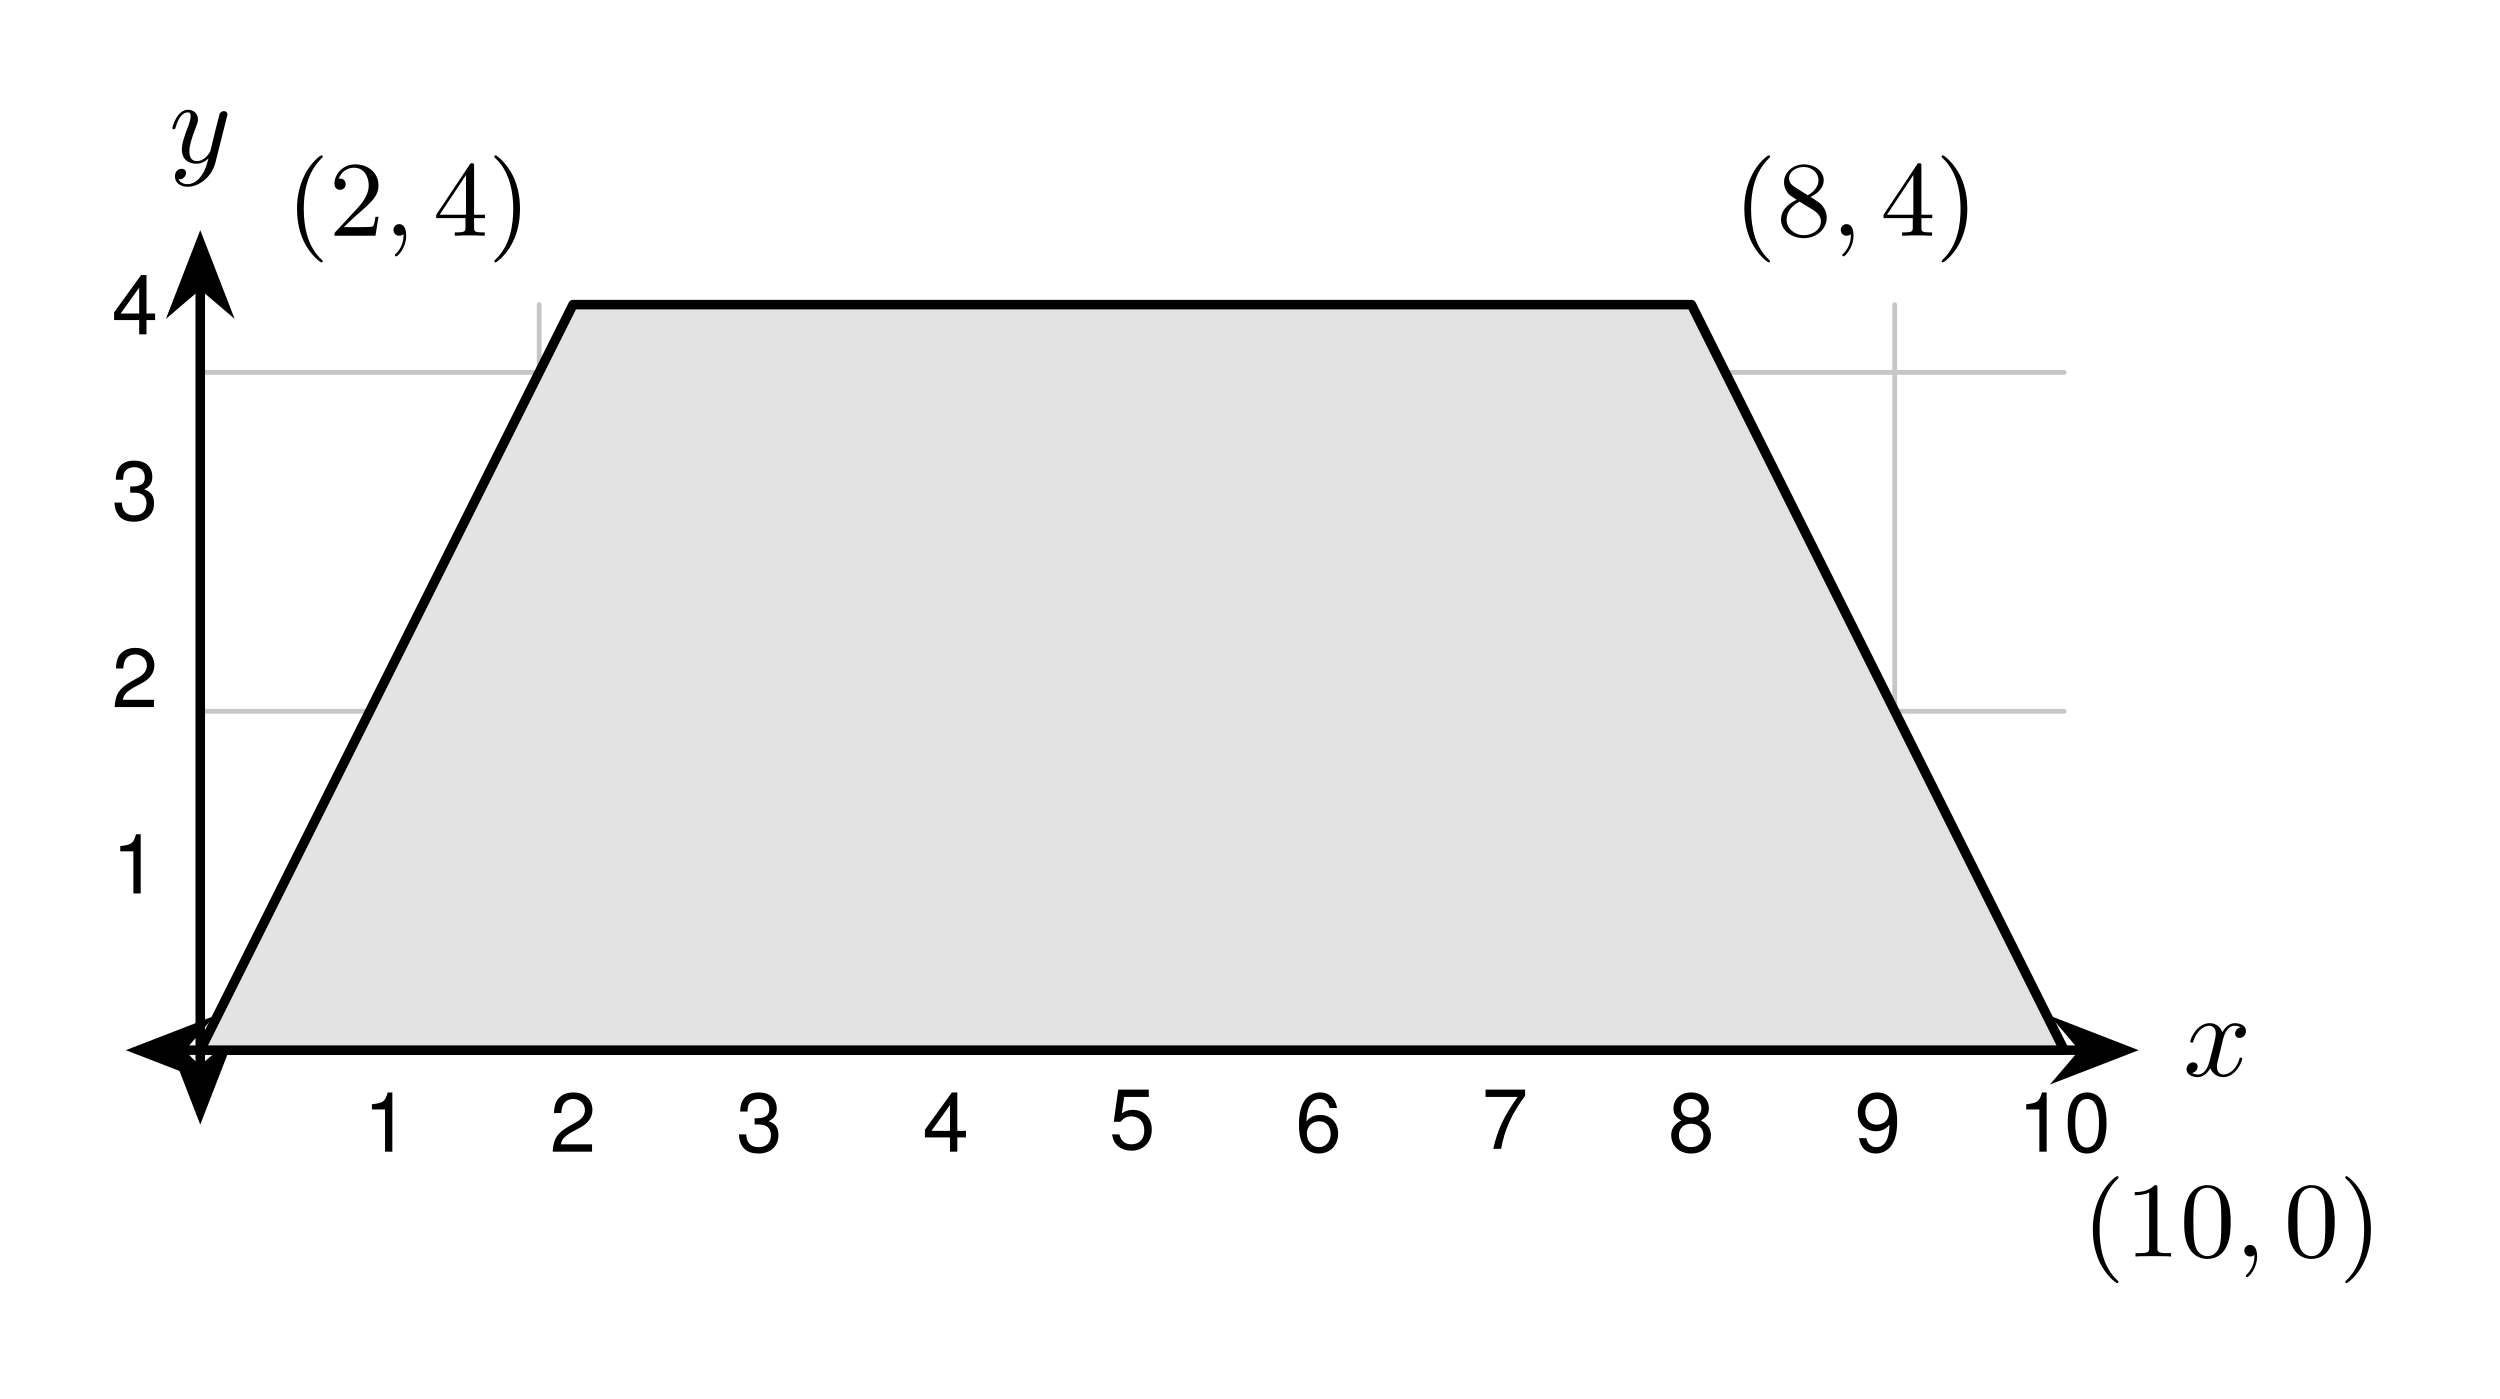
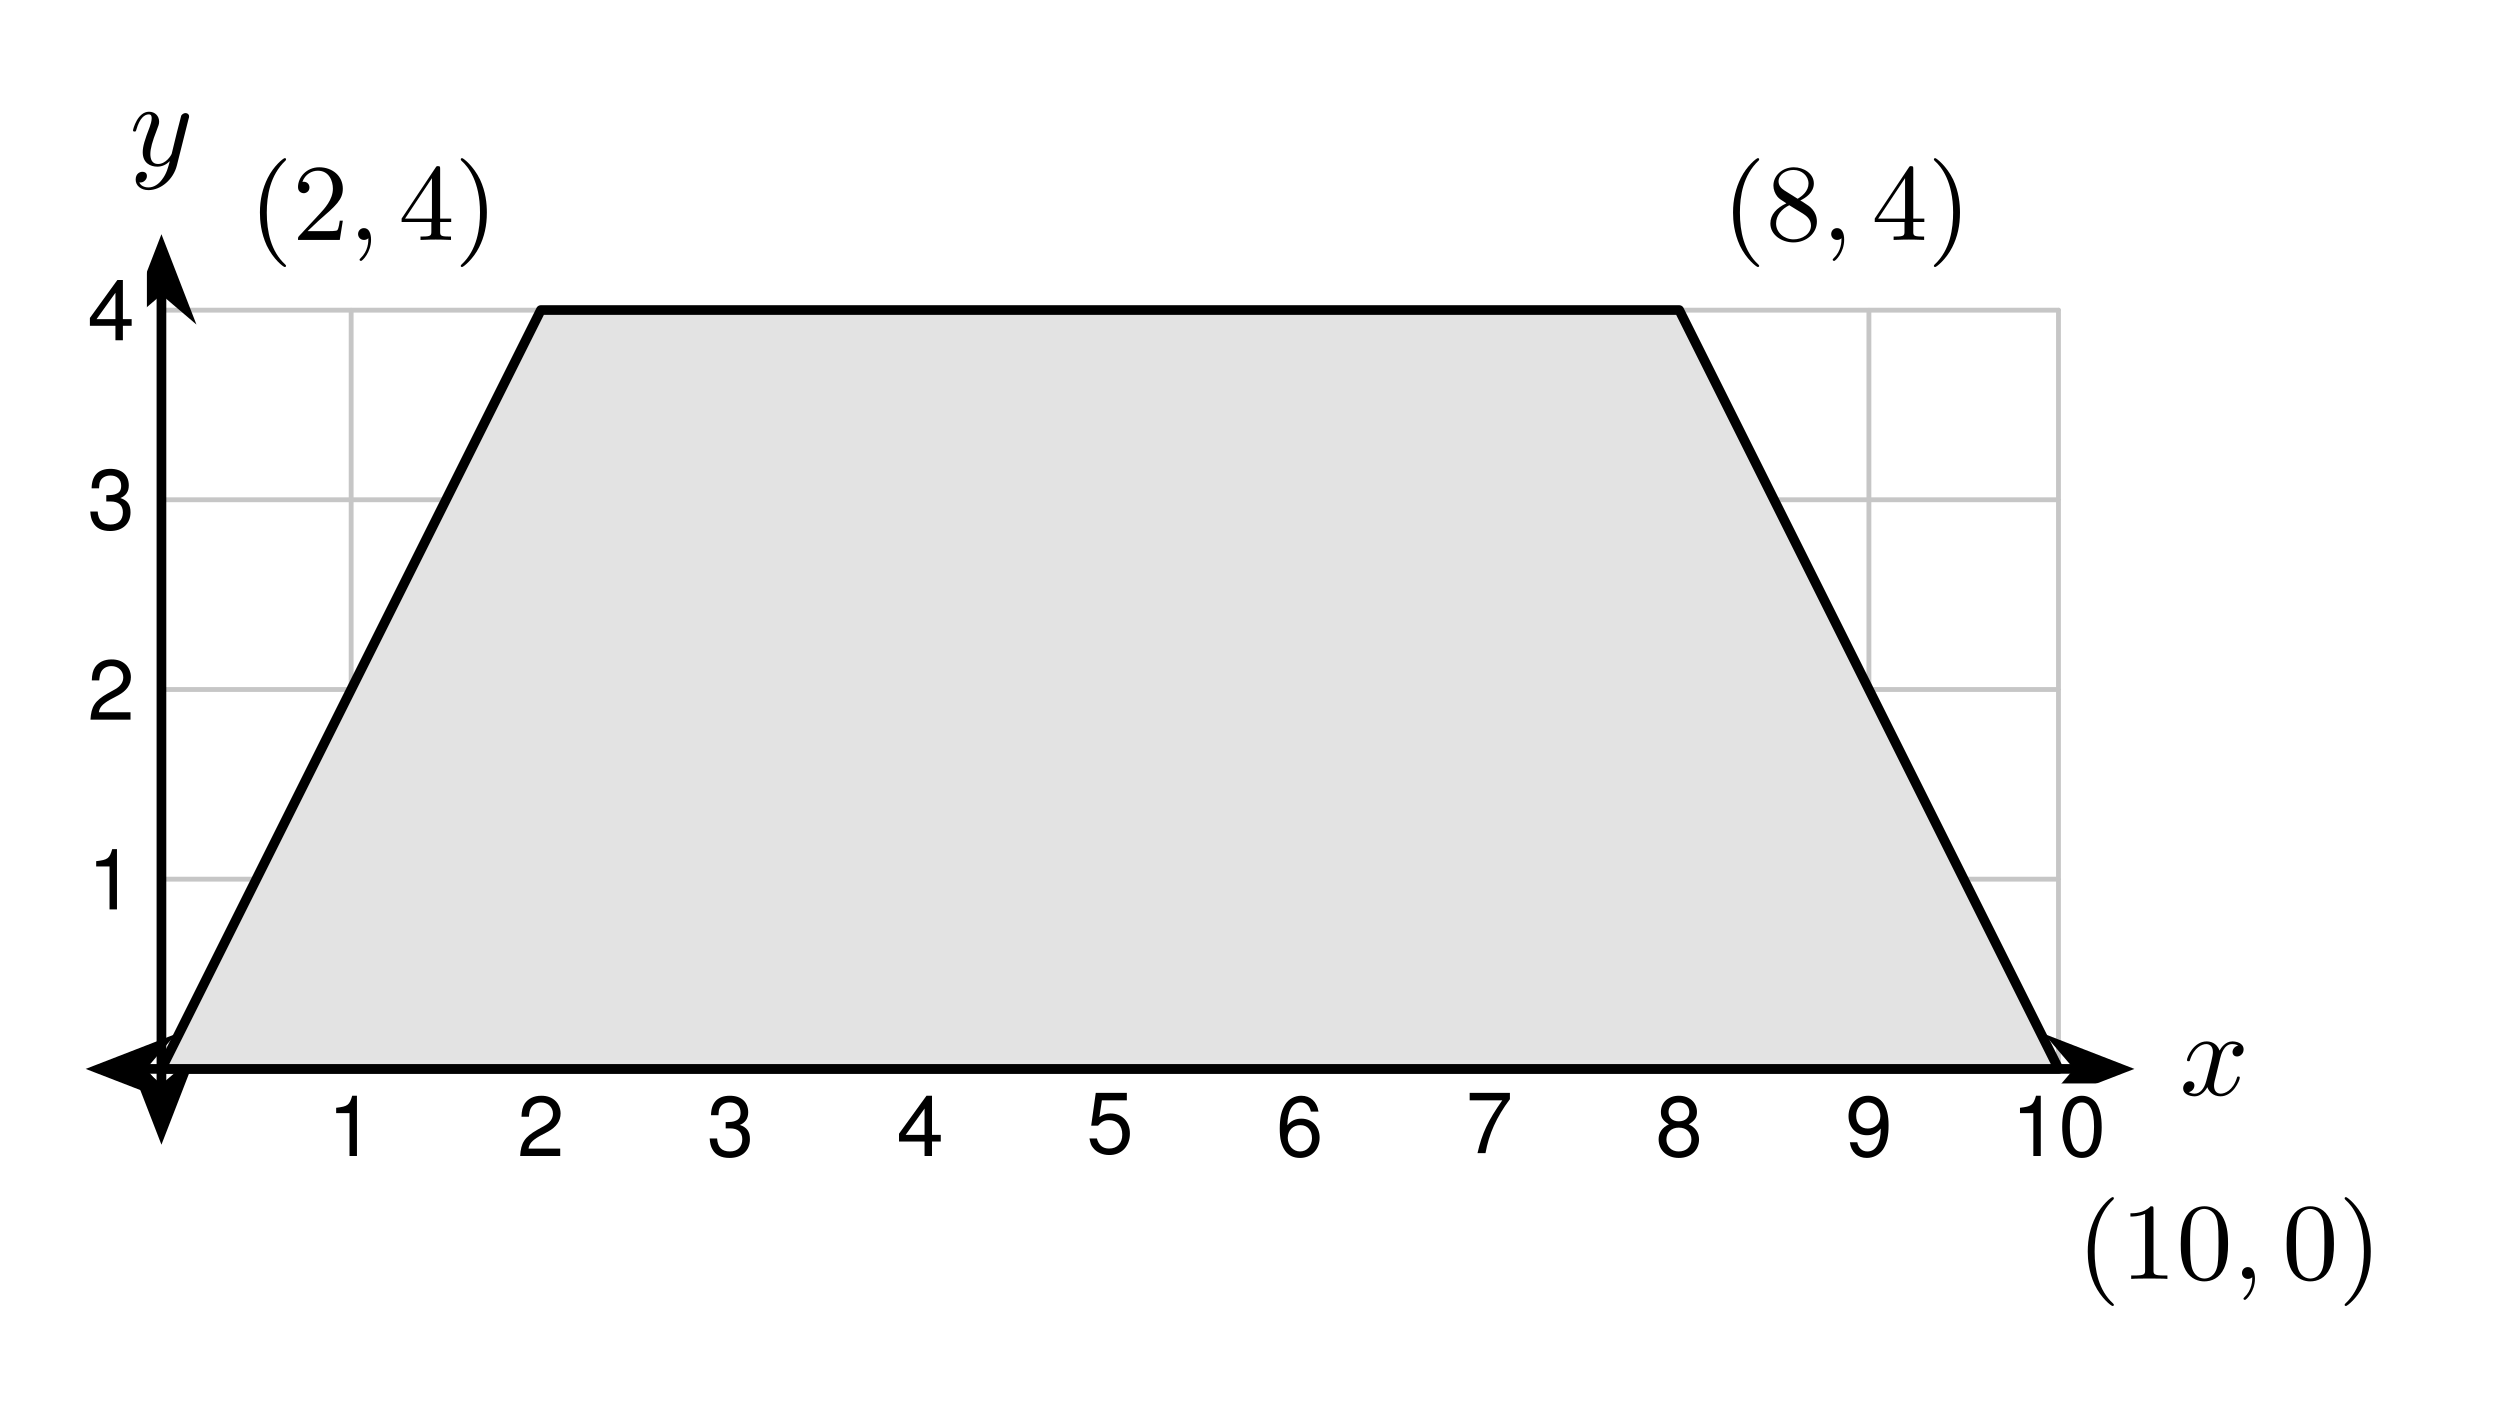
- <svg xmlns="http://www.w3.org/2000/svg" xmlns:xlink="http://www.w3.org/1999/xlink" width="208.474" height="116.642" viewBox="0 0 208.474 116.642">
+ <svg xmlns="http://www.w3.org/2000/svg" xmlns:xlink="http://www.w3.org/1999/xlink" width="204.822" height="116.642" viewBox="0 0 204.822 116.642">
  <defs>
    <g>
      <g id="glyph-0-0">
        <path d="M 3.312 -3 C 3.375 -3.266 3.609 -4.172 4.297 -4.172 C 4.359 -4.172 4.594 -4.172 4.797 -4.047 C 4.516 -4 4.328 -3.75 4.328 -3.516 C 4.328 -3.344 4.438 -3.156 4.703 -3.156 C 4.922 -3.156 5.234 -3.344 5.234 -3.734 C 5.234 -4.25 4.656 -4.391 4.312 -4.391 C 3.734 -4.391 3.391 -3.859 3.266 -3.641 C 3.016 -4.297 2.484 -4.391 2.203 -4.391 C 1.156 -4.391 0.594 -3.109 0.594 -2.859 C 0.594 -2.766 0.703 -2.766 0.719 -2.766 C 0.797 -2.766 0.828 -2.781 0.844 -2.875 C 1.188 -3.922 1.844 -4.172 2.172 -4.172 C 2.359 -4.172 2.719 -4.078 2.719 -3.516 C 2.719 -3.203 2.547 -2.531 2.172 -1.141 C 2.016 -0.531 1.672 -0.109 1.234 -0.109 C 1.172 -0.109 0.938 -0.109 0.734 -0.234 C 0.984 -0.281 1.203 -0.5 1.203 -0.781 C 1.203 -1.047 0.984 -1.125 0.828 -1.125 C 0.531 -1.125 0.281 -0.859 0.281 -0.547 C 0.281 -0.094 0.781 0.109 1.219 0.109 C 1.875 0.109 2.234 -0.594 2.266 -0.641 C 2.391 -0.281 2.75 0.109 3.344 0.109 C 4.359 0.109 4.922 -1.172 4.922 -1.422 C 4.922 -1.516 4.844 -1.516 4.812 -1.516 C 4.719 -1.516 4.703 -1.484 4.688 -1.406 C 4.359 -0.344 3.672 -0.109 3.359 -0.109 C 2.969 -0.109 2.812 -0.422 2.812 -0.766 C 2.812 -0.984 2.875 -1.203 2.984 -1.641 Z M 3.312 -3 " />
      </g>
      <g id="glyph-0-1">
        <path d="M 4.828 -3.781 C 4.875 -3.922 4.875 -3.938 4.875 -4.016 C 4.875 -4.188 4.734 -4.281 4.578 -4.281 C 4.484 -4.281 4.328 -4.219 4.234 -4.078 C 4.219 -4.031 4.141 -3.719 4.094 -3.531 C 4.031 -3.281 3.953 -3.016 3.891 -2.75 L 3.453 -0.953 C 3.406 -0.812 2.984 -0.109 2.328 -0.109 C 1.812 -0.109 1.703 -0.547 1.703 -0.922 C 1.703 -1.375 1.875 -1.984 2.219 -2.859 C 2.375 -3.266 2.422 -3.375 2.422 -3.578 C 2.422 -4.031 2.094 -4.391 1.594 -4.391 C 0.656 -4.391 0.281 -2.953 0.281 -2.859 C 0.281 -2.766 0.391 -2.766 0.406 -2.766 C 0.5 -2.766 0.516 -2.781 0.562 -2.938 C 0.828 -3.875 1.234 -4.172 1.562 -4.172 C 1.656 -4.172 1.812 -4.172 1.812 -3.859 C 1.812 -3.609 1.719 -3.344 1.656 -3.156 C 1.25 -2.109 1.078 -1.547 1.078 -1.078 C 1.078 -0.188 1.703 0.109 2.281 0.109 C 2.672 0.109 3.016 -0.062 3.297 -0.344 C 3.156 0.172 3.047 0.672 2.641 1.188 C 2.391 1.531 2 1.812 1.547 1.812 C 1.406 1.812 0.969 1.781 0.797 1.406 C 0.953 1.406 1.078 1.406 1.219 1.281 C 1.328 1.188 1.422 1.062 1.422 0.875 C 1.422 0.562 1.156 0.531 1.047 0.531 C 0.828 0.531 0.5 0.688 0.5 1.172 C 0.5 1.672 0.938 2.031 1.547 2.031 C 2.578 2.031 3.594 1.141 3.875 0.016 Z M 4.828 -3.781 " />
      </g>
      <g id="glyph-1-0">
        <path d="M 1.797 -3.516 L 1.797 0 L 2.406 0 L 2.406 -4.938 L 2.016 -4.938 C 1.797 -4.172 1.656 -4.062 0.703 -3.953 L 0.703 -3.516 Z M 1.797 -3.516 " />
      </g>
      <g id="glyph-1-1">
        <path d="M 3.516 -0.609 L 0.922 -0.609 C 0.984 -1.016 1.203 -1.266 1.812 -1.625 L 2.516 -2 C 3.203 -2.375 3.547 -2.875 3.547 -3.484 C 3.547 -3.891 3.391 -4.281 3.094 -4.547 C 2.797 -4.812 2.438 -4.938 1.969 -4.938 C 1.344 -4.938 0.891 -4.703 0.609 -4.297 C 0.438 -4.031 0.359 -3.719 0.344 -3.219 L 0.953 -3.219 C 0.984 -3.547 1.016 -3.75 1.109 -3.922 C 1.266 -4.219 1.578 -4.391 1.953 -4.391 C 2.516 -4.391 2.922 -4 2.922 -3.469 C 2.922 -3.078 2.703 -2.75 2.266 -2.5 L 1.625 -2.141 C 0.594 -1.547 0.297 -1.078 0.234 0 L 3.516 0 Z M 3.516 -0.609 " />
      </g>
      <g id="glyph-1-2">
        <path d="M 1.531 -2.266 L 1.875 -2.266 C 2.547 -2.266 2.891 -1.953 2.891 -1.375 C 2.891 -0.75 2.516 -0.375 1.875 -0.375 C 1.203 -0.375 0.875 -0.719 0.828 -1.438 L 0.219 -1.438 C 0.25 -1.031 0.312 -0.781 0.438 -0.562 C 0.688 -0.078 1.172 0.156 1.844 0.156 C 2.859 0.156 3.516 -0.438 3.516 -1.375 C 3.516 -2 3.281 -2.344 2.688 -2.547 C 3.141 -2.734 3.375 -3.078 3.375 -3.578 C 3.375 -4.422 2.812 -4.938 1.875 -4.938 C 0.875 -4.938 0.344 -4.391 0.328 -3.344 L 0.938 -3.344 C 0.953 -3.641 0.969 -3.797 1.047 -3.953 C 1.188 -4.234 1.5 -4.391 1.875 -4.391 C 2.422 -4.391 2.75 -4.078 2.75 -3.547 C 2.75 -3.203 2.625 -3 2.344 -2.891 C 2.188 -2.812 1.969 -2.781 1.531 -2.781 Z M 1.531 -2.266 " />
      </g>
      <g id="glyph-1-3">
        <path d="M 2.281 -1.188 L 2.281 0 L 2.891 0 L 2.891 -1.188 L 3.609 -1.188 L 3.609 -1.734 L 2.891 -1.734 L 2.891 -4.938 L 2.438 -4.938 L 0.188 -1.828 L 0.188 -1.188 Z M 2.281 -1.734 L 0.734 -1.734 L 2.281 -3.891 Z M 2.281 -1.734 " />
      </g>
      <g id="glyph-1-4">
        <path d="M 3.312 -4.938 L 0.766 -4.938 L 0.391 -2.25 L 0.953 -2.25 C 1.25 -2.594 1.484 -2.703 1.859 -2.703 C 2.531 -2.703 2.938 -2.25 2.938 -1.516 C 2.938 -0.812 2.531 -0.375 1.859 -0.375 C 1.328 -0.375 1 -0.656 0.859 -1.203 L 0.25 -1.203 C 0.328 -0.812 0.391 -0.609 0.547 -0.438 C 0.828 -0.062 1.328 0.156 1.875 0.156 C 2.875 0.156 3.562 -0.562 3.562 -1.609 C 3.562 -2.578 2.922 -3.25 1.969 -3.25 C 1.625 -3.25 1.344 -3.156 1.062 -2.953 L 1.266 -4.328 L 3.312 -4.328 Z M 3.312 -4.938 " />
      </g>
      <g id="glyph-1-5">
        <path d="M 3.469 -3.641 C 3.344 -4.453 2.812 -4.938 2.062 -4.938 C 1.516 -4.938 1.031 -4.672 0.75 -4.234 C 0.438 -3.75 0.297 -3.141 0.297 -2.25 C 0.297 -1.422 0.422 -0.891 0.719 -0.453 C 0.984 -0.062 1.406 0.156 1.953 0.156 C 2.891 0.156 3.562 -0.531 3.562 -1.5 C 3.562 -2.422 2.938 -3.062 2.062 -3.062 C 1.578 -3.062 1.188 -2.875 0.922 -2.516 C 0.938 -3.719 1.328 -4.391 2.016 -4.391 C 2.453 -4.391 2.75 -4.109 2.844 -3.641 Z M 1.984 -2.531 C 2.578 -2.531 2.938 -2.109 2.938 -1.453 C 2.938 -0.828 2.531 -0.375 1.953 -0.375 C 1.391 -0.375 0.953 -0.859 0.953 -1.484 C 0.953 -2.094 1.375 -2.531 1.984 -2.531 Z M 1.984 -2.531 " />
      </g>
      <g id="glyph-1-6">
        <path d="M 3.609 -4.938 L 0.312 -4.938 L 0.312 -4.328 L 2.984 -4.328 C 1.812 -2.656 1.328 -1.625 0.953 0 L 1.609 0 C 1.891 -1.578 2.5 -2.938 3.609 -4.422 Z M 3.609 -4.938 " />
      </g>
      <g id="glyph-1-7">
        <path d="M 2.719 -2.594 C 3.219 -2.906 3.391 -3.156 3.391 -3.609 C 3.391 -4.391 2.781 -4.938 1.906 -4.938 C 1.047 -4.938 0.438 -4.391 0.438 -3.609 C 0.438 -3.156 0.594 -2.906 1.094 -2.594 C 0.531 -2.328 0.25 -1.906 0.25 -1.375 C 0.25 -0.469 0.938 0.156 1.906 0.156 C 2.891 0.156 3.562 -0.469 3.562 -1.359 C 3.562 -1.906 3.281 -2.328 2.719 -2.594 Z M 1.906 -4.391 C 2.438 -4.391 2.766 -4.078 2.766 -3.609 C 2.766 -3.141 2.422 -2.844 1.906 -2.844 C 1.391 -2.844 1.062 -3.141 1.062 -3.609 C 1.062 -4.078 1.391 -4.391 1.906 -4.391 Z M 1.906 -2.328 C 2.531 -2.328 2.938 -1.938 2.938 -1.359 C 2.938 -0.766 2.531 -0.375 1.891 -0.375 C 1.297 -0.375 0.891 -0.781 0.891 -1.359 C 0.891 -1.938 1.297 -2.328 1.906 -2.328 Z M 1.906 -2.328 " />
      </g>
      <g id="glyph-1-8">
        <path d="M 0.375 -1.125 C 0.484 -0.312 1.016 0.156 1.766 0.156 C 2.312 0.156 2.797 -0.109 3.094 -0.547 C 3.406 -1.016 3.547 -1.625 3.547 -2.531 C 3.547 -3.344 3.406 -3.875 3.125 -4.312 C 2.844 -4.719 2.422 -4.938 1.875 -4.938 C 0.938 -4.938 0.266 -4.234 0.266 -3.266 C 0.266 -2.344 0.891 -1.703 1.781 -1.703 C 2.25 -1.703 2.594 -1.875 2.906 -2.25 C 2.906 -1.047 2.516 -0.375 1.812 -0.375 C 1.375 -0.375 1.078 -0.656 0.984 -1.125 Z M 1.875 -4.391 C 2.438 -4.391 2.875 -3.922 2.875 -3.281 C 2.875 -2.672 2.453 -2.25 1.844 -2.25 C 1.266 -2.25 0.891 -2.656 0.891 -3.312 C 0.891 -3.938 1.312 -4.391 1.875 -4.391 Z M 1.875 -4.391 " />
      </g>
      <g id="glyph-1-9">
        <path d="M 1.906 -4.938 C 1.453 -4.938 1.031 -4.734 0.781 -4.391 C 0.453 -3.953 0.297 -3.297 0.297 -2.391 C 0.297 -0.719 0.859 0.156 1.906 0.156 C 2.953 0.156 3.531 -0.719 3.531 -2.344 C 3.531 -3.297 3.375 -3.938 3.047 -4.391 C 2.781 -4.734 2.375 -4.938 1.906 -4.938 Z M 1.906 -4.391 C 2.578 -4.391 2.906 -3.719 2.906 -2.406 C 2.906 -1 2.578 -0.344 1.891 -0.344 C 1.25 -0.344 0.922 -1.031 0.922 -2.375 C 0.922 -3.734 1.25 -4.391 1.906 -4.391 Z M 1.906 -4.391 " />
      </g>
      <g id="glyph-2-0">
        <path d="M 3.047 2.125 C 3.047 2.078 3.016 2.062 2.969 2 C 1.812 0.938 1.469 -0.672 1.469 -2.234 C 1.469 -3.625 1.734 -5.297 3 -6.5 C 3.031 -6.531 3.047 -6.562 3.047 -6.609 C 3.047 -6.672 3 -6.703 2.938 -6.703 C 2.828 -6.703 2.031 -6.062 1.547 -5.078 C 1.125 -4.234 0.906 -3.312 0.906 -2.25 C 0.906 -1.594 0.984 -0.578 1.469 0.469 C 2 1.578 2.828 2.219 2.938 2.219 C 3 2.219 3.047 2.188 3.047 2.125 Z M 3.047 2.125 " />
      </g>
      <g id="glyph-2-1">
        <path d="M 4.125 -1.578 L 3.875 -1.578 C 3.859 -1.469 3.797 -0.938 3.672 -0.797 C 3.625 -0.719 3 -0.719 2.828 -0.719 L 1.234 -0.719 L 2.125 -1.562 C 3.578 -2.828 4.125 -3.297 4.125 -4.203 C 4.125 -5.234 3.281 -5.953 2.188 -5.953 C 1.156 -5.953 0.453 -5.141 0.453 -4.328 C 0.453 -3.875 0.844 -3.828 0.922 -3.828 C 1.125 -3.828 1.391 -3.984 1.391 -4.297 C 1.391 -4.562 1.203 -4.766 0.922 -4.766 C 0.875 -4.766 0.844 -4.766 0.812 -4.75 C 1.031 -5.391 1.594 -5.672 2.078 -5.672 C 3 -5.672 3.312 -4.828 3.312 -4.203 C 3.312 -3.297 2.625 -2.562 2.188 -2.094 L 0.547 -0.328 C 0.453 -0.219 0.453 -0.203 0.453 0 L 3.875 0 Z M 4.125 -1.578 " />
      </g>
      <g id="glyph-2-2">
        <path d="M 0.266 -1.75 L 0.266 -1.469 L 2.703 -1.469 L 2.703 -0.703 C 2.703 -0.375 2.672 -0.281 2 -0.281 L 1.812 -0.281 L 1.812 0 C 2.375 -0.031 3 -0.031 3.062 -0.031 C 3.094 -0.031 3.75 -0.031 4.312 0 L 4.312 -0.281 L 4.109 -0.281 C 3.438 -0.281 3.422 -0.375 3.422 -0.703 L 3.422 -1.469 L 4.328 -1.469 L 4.328 -1.75 L 3.422 -1.75 L 3.422 -5.812 C 3.422 -5.984 3.422 -6.047 3.25 -6.047 C 3.141 -6.047 3.125 -6.047 3.047 -5.922 Z M 0.547 -1.75 L 2.75 -5.062 L 2.75 -1.75 Z M 0.547 -1.75 " />
      </g>
      <g id="glyph-2-3">
        <path d="M 2.656 -2.25 C 2.656 -2.969 2.562 -3.953 2.094 -4.953 C 1.562 -6.047 0.734 -6.703 0.625 -6.703 C 0.531 -6.703 0.516 -6.625 0.516 -6.609 C 0.516 -6.562 0.531 -6.531 0.594 -6.469 C 1.125 -6 2.094 -4.797 2.094 -2.25 C 2.094 -0.969 1.875 0.812 0.578 2.016 C 0.547 2.047 0.516 2.078 0.516 2.125 C 0.516 2.156 0.531 2.219 0.625 2.219 C 0.734 2.219 1.531 1.578 2.016 0.609 C 2.453 -0.25 2.656 -1.172 2.656 -2.25 Z M 2.656 -2.25 " />
      </g>
      <g id="glyph-2-4">
        <path d="M 1.531 -4.062 C 1.266 -4.234 1.062 -4.469 1.062 -4.797 C 1.062 -5.375 1.688 -5.734 2.281 -5.734 C 2.969 -5.734 3.516 -5.25 3.516 -4.625 C 3.516 -4 2.984 -3.578 2.625 -3.375 Z M 2.844 -3.234 C 3.297 -3.453 3.953 -3.891 3.953 -4.625 C 3.953 -5.453 3.109 -5.953 2.312 -5.953 C 1.375 -5.953 0.641 -5.281 0.641 -4.453 C 0.641 -4.125 0.766 -3.797 0.969 -3.547 C 1.125 -3.375 1.188 -3.328 1.703 -3 C 0.906 -2.625 0.391 -2.078 0.391 -1.344 C 0.391 -0.406 1.328 0.203 2.281 0.203 C 3.328 0.203 4.203 -0.531 4.203 -1.5 C 4.203 -2.375 3.547 -2.797 3.312 -2.938 C 3.219 -3.016 2.953 -3.172 2.844 -3.234 Z M 1.938 -2.844 L 3.062 -2.156 C 3.266 -2.016 3.719 -1.734 3.719 -1.188 C 3.719 -0.484 3 -0.047 2.297 -0.047 C 1.516 -0.047 0.859 -0.609 0.859 -1.344 C 0.859 -2 1.312 -2.531 1.938 -2.844 Z M 1.938 -2.844 " />
      </g>
      <g id="glyph-2-5">
        <path d="M 2.719 -5.719 C 2.719 -5.938 2.703 -5.953 2.484 -5.953 C 1.938 -5.375 1.109 -5.375 0.828 -5.375 L 0.828 -5.109 C 1 -5.109 1.547 -5.109 2.031 -5.328 L 2.031 -0.719 C 2.031 -0.391 2 -0.281 1.172 -0.281 L 0.891 -0.281 L 0.891 0 C 1.203 -0.031 2 -0.031 2.375 -0.031 C 2.734 -0.031 3.547 -0.031 3.859 0 L 3.859 -0.281 L 3.578 -0.281 C 2.75 -0.281 2.719 -0.391 2.719 -0.719 Z M 2.719 -5.719 " />
      </g>
      <g id="glyph-2-6">
        <path d="M 4.234 -2.859 C 4.234 -3.453 4.203 -4.234 3.891 -4.891 C 3.5 -5.734 2.812 -5.953 2.297 -5.953 C 1.766 -5.953 1.078 -5.734 0.688 -4.875 C 0.406 -4.266 0.359 -3.547 0.359 -2.859 C 0.359 -2.281 0.375 -1.406 0.766 -0.703 C 1.188 0.047 1.875 0.203 2.281 0.203 C 2.875 0.203 3.531 -0.047 3.906 -0.875 C 4.172 -1.469 4.234 -2.141 4.234 -2.859 Z M 2.297 -0.031 C 2.031 -0.031 1.391 -0.156 1.219 -1.156 C 1.125 -1.688 1.125 -2.453 1.125 -2.969 C 1.125 -3.578 1.125 -4.281 1.234 -4.766 C 1.406 -5.562 1.984 -5.734 2.281 -5.734 C 2.625 -5.734 3.188 -5.547 3.359 -4.719 C 3.453 -4.234 3.453 -3.531 3.453 -2.969 C 3.453 -2.406 3.453 -1.656 3.375 -1.141 C 3.188 -0.109 2.516 -0.031 2.297 -0.031 Z M 2.297 -0.031 " />
      </g>
      <g id="glyph-3-0">
        <path d="M 1.625 -0.141 C 1.625 0.156 1.625 0.891 0.969 1.516 C 0.906 1.578 0.906 1.578 0.906 1.625 C 0.906 1.688 0.969 1.719 1.031 1.719 C 1.125 1.719 1.844 1.031 1.844 -0.016 C 1.844 -0.578 1.656 -0.969 1.266 -0.969 C 0.969 -0.969 0.781 -0.734 0.781 -0.484 C 0.781 -0.234 0.969 0 1.266 0 C 1.406 0 1.531 -0.047 1.625 -0.141 Z M 1.625 -0.141 " />
      </g>
    </g>
    <clipPath id="clip-0">
-       <path clip-rule="nonzero" d="M 0.059 74 L 28 74 L 28 101 L 0.059 101 Z M 0.059 74 " />
+       <path clip-rule="nonzero" d="M 0.227 74 L 25 74 L 25 101 L 0.227 101 Z M 0.227 74 " />
+     </clipPath>
+     <clipPath id="clip-1">
+       <path clip-rule="nonzero" d="M 0.227 76 L 27 76 L 27 104 L 0.227 104 Z M 0.227 76 " />
+     </clipPath>
+     <clipPath id="clip-2">
+       <path clip-rule="nonzero" d="M 0.227 9 L 27 9 L 27 37 L 0.227 37 Z M 0.227 9 " />
    </clipPath>
  </defs>
-   <path fill="none" stroke-width="0.399" stroke-linecap="round" stroke-linejoin="round" stroke="rgb(77.499%, 77.499%, 77.499%)" stroke-opacity="1" stroke-miterlimit="10" d="M -0.001 -0.001 L 155.909 -0.001 M -0.001 28.347 L 155.909 28.347 M -0.001 56.692 L 155.909 56.692 M -0.001 -0.001 L -0.001 62.362 M 28.347 -0.001 L 28.347 62.362 M 56.695 -0.001 L 56.695 62.362 M 85.04 -0.001 L 85.04 62.362 M 113.388 -0.001 L 113.388 62.362 M 141.733 -0.001 L 141.733 62.362 " transform="matrix(0.99694, 0, 0, -0.99694, 16.70067, 87.57322)" />
-   <path fill="none" stroke-width="0.797" stroke-linecap="round" stroke-linejoin="round" stroke="rgb(0%, 0%, 0%)" stroke-opacity="1" stroke-miterlimit="10" d="M -1.584 -0.001 L 157.492 -0.001 " transform="matrix(0.99694, 0, 0, -0.99694, 16.70067, 87.57322)" />
-   <path fill-rule="nonzero" fill="rgb(0%, 0%, 0%)" fill-opacity="1" d="M 11.59 87.574 L 16.57 89.5 L 14.922 87.574 L 16.57 85.645 Z M 11.59 87.574 " />
+   <path fill="none" stroke-width="0.399" stroke-linecap="round" stroke-linejoin="round" stroke="rgb(77.499%, 77.499%, 77.499%)" stroke-opacity="1" stroke-miterlimit="10" d="M -0.001 -0.001 L 155.909 -0.001 M -0.001 15.59 L 155.909 15.59 M -0.001 31.18 L 155.909 31.18 M -0.001 46.771 L 155.909 46.771 M -0.001 62.354 L 155.909 62.354 M -0.001 -0.001 L -0.001 62.362 M 15.59 -0.001 L 15.59 62.362 M 31.18 -0.001 L 31.18 62.362 M 46.771 -0.001 L 46.771 62.362 M 62.362 -0.001 L 62.362 62.362 M 77.952 -0.001 L 77.952 62.362 M 93.547 -0.001 L 93.547 62.362 M 109.137 -0.001 L 109.137 62.362 M 124.728 -0.001 L 124.728 62.362 M 140.319 -0.001 L 140.319 62.362 M 155.898 -0.001 L 155.898 62.362 " transform="matrix(0.99694, 0, 0, -0.99694, 13.22772, 87.57322)" />
+   <path fill="none" stroke-width="0.797" stroke-linecap="round" stroke-linejoin="round" stroke="rgb(0%, 0%, 0%)" stroke-opacity="1" stroke-miterlimit="10" d="M -1.584 -0.001 L 157.492 -0.001 " transform="matrix(0.99694, 0, 0, -0.99694, 13.22772, 87.57322)" />
+   <path fill-rule="nonzero" fill="rgb(0%, 0%, 0%)" fill-opacity="1" d="M 8.117 87.574 L 13.094 89.5 L 11.449 87.574 L 13.094 85.645 Z M 8.117 87.574 " />
  <g clip-path="url(#clip-0)">
-     <path fill="none" stroke-width="0.797" stroke-linecap="round" stroke-linejoin="miter" stroke="rgb(0%, 0%, 0%)" stroke-opacity="1" stroke-miterlimit="10" d="M 6.26 0.001 L 1.265 1.933 L 2.918 0.001 L 1.265 -1.935 Z M 6.26 0.001 " transform="matrix(-0.99694, 0, 0, 0.99694, 17.83114, 87.57322)" />
+     <path fill="none" stroke-width="0.797" stroke-linecap="round" stroke-linejoin="miter" stroke="rgb(0%, 0%, 0%)" stroke-opacity="1" stroke-miterlimit="10" d="M 6.26 0.001 L 1.268 1.933 L 2.918 0.001 L 1.268 -1.935 Z M 6.26 0.001 " transform="matrix(-0.99694, 0, 0, 0.99694, 14.35819, 87.57322)" />
  </g>
-   <path fill-rule="nonzero" fill="rgb(0%, 0%, 0%)" fill-opacity="1" stroke-width="0.797" stroke-linecap="round" stroke-linejoin="miter" stroke="rgb(0%, 0%, 0%)" stroke-opacity="1" stroke-miterlimit="10" d="M 6.26 -0.001 L 1.268 1.935 L 2.918 -0.001 L 1.268 -1.933 Z M 6.26 -0.001 " transform="matrix(0.99694, 0, 0, -0.99694, 171.0014, 87.57322)" />
+   <path fill-rule="nonzero" fill="rgb(0%, 0%, 0%)" fill-opacity="1" stroke-width="0.797" stroke-linecap="round" stroke-linejoin="miter" stroke="rgb(0%, 0%, 0%)" stroke-opacity="1" stroke-miterlimit="10" d="M 6.26 -0.001 L 1.268 1.935 L 2.918 -0.001 L 1.268 -1.933 Z M 6.26 -0.001 " transform="matrix(0.99694, 0, 0, -0.99694, 167.5285, 87.57322)" />
  <g fill="rgb(0%, 0%, 0%)" fill-opacity="1">
-     <use xlink:href="#glyph-0-0" x="182.055" y="89.712" />
+     <use xlink:href="#glyph-0-0" x="178.581" y="89.712" />
  </g>
-   <path fill="none" stroke-width="0.797" stroke-linecap="round" stroke-linejoin="round" stroke="rgb(0%, 0%, 0%)" stroke-opacity="1" stroke-miterlimit="10" d="M -0.001 -1.584 L -0.001 63.949 " transform="matrix(0.99694, 0, 0, -0.99694, 16.70067, 87.57322)" />
-   <path fill-rule="nonzero" fill="rgb(0%, 0%, 0%)" fill-opacity="1" stroke-width="0.797" stroke-linecap="round" stroke-linejoin="miter" stroke="rgb(0%, 0%, 0%)" stroke-opacity="1" stroke-miterlimit="10" d="M 6.26 -0.001 L 1.268 1.934 L 2.918 -0.001 L 1.268 -1.933 Z M 6.26 -0.001 " transform="matrix(0, 0.99694, 0.99694, 0, 16.70067, 86.44275)" />
-   <path fill-rule="nonzero" fill="rgb(0%, 0%, 0%)" fill-opacity="1" stroke-width="0.797" stroke-linecap="round" stroke-linejoin="miter" stroke="rgb(0%, 0%, 0%)" stroke-opacity="1" stroke-miterlimit="10" d="M 6.261 0.001 L 1.266 1.933 L 2.915 0.001 L 1.266 -1.934 Z M 6.261 0.001 " transform="matrix(0, -0.99694, -0.99694, 0, 16.70067, 26.5312)" />
-   <g fill="rgb(0%, 0%, 0%)" fill-opacity="1">
-     <use xlink:href="#glyph-0-1" x="14.088" y="13.545" />
+   <path fill="none" stroke-width="0.797" stroke-linecap="round" stroke-linejoin="round" stroke="rgb(0%, 0%, 0%)" stroke-opacity="1" stroke-miterlimit="10" d="M -0.001 -1.584 L -0.001 63.949 " transform="matrix(0.99694, 0, 0, -0.99694, 13.22772, 87.57322)" />
+   <path fill-rule="nonzero" fill="rgb(0%, 0%, 0%)" fill-opacity="1" d="M 13.227 92.684 L 15.156 87.707 L 13.227 89.352 L 11.301 87.707 Z M 13.227 92.684 " />
+   <g clip-path="url(#clip-1)">
+     <path fill="none" stroke-width="0.797" stroke-linecap="round" stroke-linejoin="miter" stroke="rgb(0%, 0%, 0%)" stroke-opacity="1" stroke-miterlimit="10" d="M 6.26 -0.001 L 1.268 1.934 L 2.918 -0.001 L 1.268 -1.933 Z M 6.26 -0.001 " transform="matrix(0, 0.99694, 0.99694, 0, 13.22772, 86.44275)" />
+   </g>
+   <path fill-rule="nonzero" fill="rgb(0%, 0%, 0%)" fill-opacity="1" d="M 13.227 20.289 L 11.301 25.27 L 13.227 23.625 L 15.156 25.27 Z M 13.227 20.289 " />
+   <g clip-path="url(#clip-2)">
+     <path fill="none" stroke-width="0.797" stroke-linecap="round" stroke-linejoin="miter" stroke="rgb(0%, 0%, 0%)" stroke-opacity="1" stroke-miterlimit="10" d="M 6.261 0.001 L 1.266 1.933 L 2.915 0.001 L 1.266 -1.934 Z M 6.261 0.001 " transform="matrix(0, -0.99694, -0.99694, 0, 13.22772, 26.5312)" />
  </g>
  <g fill="rgb(0%, 0%, 0%)" fill-opacity="1">
-     <use xlink:href="#glyph-1-0" x="30.311" y="96.036" />
+     <use xlink:href="#glyph-0-1" x="10.615" y="13.545" />
+   </g>
+   <path fill-rule="nonzero" fill="rgb(100%, 100%, 100%)" fill-opacity="1" d="M 25.844 95.707 L 31.695 95.707 L 31.695 88.766 L 25.844 88.766 Z M 25.844 95.707 " />
+   <g fill="rgb(0%, 0%, 0%)" fill-opacity="1">
+     <use xlink:href="#glyph-1-0" x="26.838" y="94.712" />
+   </g>
+   <path fill-rule="nonzero" fill="rgb(100%, 100%, 100%)" fill-opacity="1" d="M 41.387 95.707 L 47.238 95.707 L 47.238 88.766 L 41.387 88.766 Z M 41.387 95.707 " />
+   <g fill="rgb(0%, 0%, 0%)" fill-opacity="1">
+     <use xlink:href="#glyph-1-1" x="42.381" y="94.712" />
+   </g>
+   <path fill-rule="nonzero" fill="rgb(100%, 100%, 100%)" fill-opacity="1" d="M 56.93 95.848 L 62.781 95.848 L 62.781 88.766 L 56.93 88.766 Z M 56.93 95.848 " />
+   <g fill="rgb(0%, 0%, 0%)" fill-opacity="1">
+     <use xlink:href="#glyph-1-2" x="57.924" y="94.712" />
+   </g>
+   <path fill-rule="nonzero" fill="rgb(100%, 100%, 100%)" fill-opacity="1" d="M 72.473 95.707 L 78.328 95.707 L 78.328 88.766 L 72.473 88.766 Z M 72.473 95.707 " />
+   <g fill="rgb(0%, 0%, 0%)" fill-opacity="1">
+     <use xlink:href="#glyph-1-3" x="73.467" y="94.712" />
+   </g>
+   <path fill-rule="nonzero" fill="rgb(100%, 100%, 100%)" fill-opacity="1" d="M 88.016 95.609 L 93.871 95.609 L 93.871 88.766 L 88.016 88.766 Z M 88.016 95.609 " />
+   <g fill="rgb(0%, 0%, 0%)" fill-opacity="1">
+     <use xlink:href="#glyph-1-4" x="89.009" y="94.475" />
+   </g>
+   <path fill-rule="nonzero" fill="rgb(100%, 100%, 100%)" fill-opacity="1" d="M 103.559 95.848 L 109.414 95.848 L 109.414 88.766 L 103.559 88.766 Z M 103.559 95.848 " />
+   <g fill="rgb(0%, 0%, 0%)" fill-opacity="1">
+     <use xlink:href="#glyph-1-5" x="104.552" y="94.712" />
+   </g>
+   <path fill-rule="nonzero" fill="rgb(100%, 100%, 100%)" fill-opacity="1" d="M 119.105 95.469 L 124.957 95.469 L 124.957 88.766 L 119.105 88.766 Z M 119.105 95.469 " />
+   <g fill="rgb(0%, 0%, 0%)" fill-opacity="1">
+     <use xlink:href="#glyph-1-6" x="120.096" y="94.475" />
+   </g>
+   <path fill-rule="nonzero" fill="rgb(100%, 100%, 100%)" fill-opacity="1" d="M 134.648 95.848 L 140.5 95.848 L 140.5 88.766 L 134.648 88.766 Z M 134.648 95.848 " />
+   <g fill="rgb(0%, 0%, 0%)" fill-opacity="1">
+     <use xlink:href="#glyph-1-7" x="135.638" y="94.712" />
+   </g>
+   <path fill-rule="nonzero" fill="rgb(100%, 100%, 100%)" fill-opacity="1" d="M 150.191 95.848 L 156.043 95.848 L 156.043 88.766 L 150.191 88.766 Z M 150.191 95.848 " />
+   <g fill="rgb(0%, 0%, 0%)" fill-opacity="1">
+     <use xlink:href="#glyph-1-8" x="151.181" y="94.712" />
+   </g>
+   <path fill-rule="nonzero" fill="rgb(100%, 100%, 100%)" fill-opacity="1" d="M 163.801 95.848 L 173.52 95.848 L 173.52 88.766 L 163.801 88.766 Z M 163.801 95.848 " />
+   <g fill="rgb(0%, 0%, 0%)" fill-opacity="1">
+     <use xlink:href="#glyph-1-0" x="164.792" y="94.712" />
+     <use xlink:href="#glyph-1-9" x="168.657" y="94.712" />
+   </g>
+   <path fill-rule="nonzero" fill="rgb(100%, 100%, 100%)" fill-opacity="1" d="M 6.184 75.5 L 12.035 75.5 L 12.035 68.559 L 6.184 68.559 Z M 6.184 75.5 " />
+   <g fill="rgb(0%, 0%, 0%)" fill-opacity="1">
+     <use xlink:href="#glyph-1-0" x="7.177" y="74.507" />
+   </g>
+   <path fill-rule="nonzero" fill="rgb(100%, 100%, 100%)" fill-opacity="1" d="M 6.184 59.957 L 12.035 59.957 L 12.035 53.016 L 6.184 53.016 Z M 6.184 59.957 " />
+   <g fill="rgb(0%, 0%, 0%)" fill-opacity="1">
+     <use xlink:href="#glyph-1-1" x="7.177" y="58.964" />
+   </g>
+   <path fill-rule="nonzero" fill="rgb(100%, 100%, 100%)" fill-opacity="1" d="M 6.184 44.484 L 12.035 44.484 L 12.035 37.402 L 6.184 37.402 Z M 6.184 44.484 " />
+   <g fill="rgb(0%, 0%, 0%)" fill-opacity="1">
+     <use xlink:href="#glyph-1-2" x="7.177" y="43.35" />
+   </g>
+   <path fill-rule="nonzero" fill="rgb(100%, 100%, 100%)" fill-opacity="1" d="M 6.184 28.871 L 12.035 28.871 L 12.035 21.93 L 6.184 21.93 Z M 6.184 28.871 " />
+   <g fill="rgb(0%, 0%, 0%)" fill-opacity="1">
+     <use xlink:href="#glyph-1-3" x="7.177" y="27.878" />
+   </g>
+   <path fill-rule="nonzero" fill="rgb(89%, 89%, 89%)" fill-opacity="1" stroke-width="0.797" stroke-linecap="round" stroke-linejoin="round" stroke="rgb(0%, 0%, 0%)" stroke-opacity="1" stroke-miterlimit="10" d="M -0.001 -0.001 L 155.909 -0.001 L 124.728 62.362 L 31.18 62.362 Z M -0.001 -0.001 " transform="matrix(0.99694, 0, 0, -0.99694, 13.22772, 87.57322)" />
+   <g fill="rgb(0%, 0%, 0%)" fill-opacity="1">
+     <use xlink:href="#glyph-2-0" x="20.389" y="19.658" />
+     <use xlink:href="#glyph-2-1" x="23.962" y="19.658" />
  </g>
  <g fill="rgb(0%, 0%, 0%)" fill-opacity="1">
-     <use xlink:href="#glyph-1-1" x="45.854" y="96.036" />
+     <use xlink:href="#glyph-3-0" x="28.555" y="19.658" />
  </g>
  <g fill="rgb(0%, 0%, 0%)" fill-opacity="1">
-     <use xlink:href="#glyph-1-2" x="61.396" y="96.036" />
+     <use xlink:href="#glyph-2-2" x="32.638" y="19.658" />
+     <use xlink:href="#glyph-2-3" x="37.232" y="19.658" />
  </g>
  <g fill="rgb(0%, 0%, 0%)" fill-opacity="1">
-     <use xlink:href="#glyph-1-3" x="76.94" y="96.036" />
+     <use xlink:href="#glyph-2-0" x="141.08" y="19.658" />
+     <use xlink:href="#glyph-2-4" x="144.653" y="19.658" />
  </g>
  <g fill="rgb(0%, 0%, 0%)" fill-opacity="1">
-     <use xlink:href="#glyph-1-4" x="92.483" y="95.799" />
+     <use xlink:href="#glyph-3-0" x="149.246" y="19.658" />
  </g>
  <g fill="rgb(0%, 0%, 0%)" fill-opacity="1">
-     <use xlink:href="#glyph-1-5" x="108.025" y="96.036" />
+     <use xlink:href="#glyph-2-2" x="153.33" y="19.658" />
+     <use xlink:href="#glyph-2-3" x="157.923" y="19.658" />
  </g>
  <g fill="rgb(0%, 0%, 0%)" fill-opacity="1">
-     <use xlink:href="#glyph-1-6" x="123.569" y="95.799" />
+     <use xlink:href="#glyph-2-0" x="170.141" y="104.78" />
+     <use xlink:href="#glyph-2-5" x="173.714" y="104.78" />
+     <use xlink:href="#glyph-2-6" x="178.308" y="104.78" />
  </g>
  <g fill="rgb(0%, 0%, 0%)" fill-opacity="1">
-     <use xlink:href="#glyph-1-7" x="139.112" y="96.036" />
+     <use xlink:href="#glyph-3-0" x="182.901" y="104.78" />
  </g>
  <g fill="rgb(0%, 0%, 0%)" fill-opacity="1">
-     <use xlink:href="#glyph-1-8" x="154.654" y="96.036" />
-   </g>
-   <g fill="rgb(0%, 0%, 0%)" fill-opacity="1">
-     <use xlink:href="#glyph-1-0" x="168.264" y="96.036" />
-     <use xlink:href="#glyph-1-9" x="172.13" y="96.036" />
-   </g>
-   <g fill="rgb(0%, 0%, 0%)" fill-opacity="1">
-     <use xlink:href="#glyph-1-0" x="9.326" y="74.507" />
-   </g>
-   <g fill="rgb(0%, 0%, 0%)" fill-opacity="1">
-     <use xlink:href="#glyph-1-1" x="9.326" y="58.964" />
-   </g>
-   <g fill="rgb(0%, 0%, 0%)" fill-opacity="1">
-     <use xlink:href="#glyph-1-2" x="9.326" y="43.35" />
-   </g>
-   <g fill="rgb(0%, 0%, 0%)" fill-opacity="1">
-     <use xlink:href="#glyph-1-3" x="9.326" y="27.878" />
-   </g>
-   <path fill-rule="nonzero" fill="rgb(89%, 89%, 89%)" fill-opacity="1" stroke-width="0.797" stroke-linecap="round" stroke-linejoin="round" stroke="rgb(0%, 0%, 0%)" stroke-opacity="1" stroke-miterlimit="10" d="M -0.001 -0.001 L 155.909 -0.001 L 124.728 62.362 L 31.18 62.362 Z M -0.001 -0.001 " transform="matrix(0.99694, 0, 0, -0.99694, 16.70067, 87.57322)" />
-   <g fill="rgb(0%, 0%, 0%)" fill-opacity="1">
-     <use xlink:href="#glyph-2-0" x="23.862" y="19.658" />
-     <use xlink:href="#glyph-2-1" x="27.435" y="19.658" />
-   </g>
-   <g fill="rgb(0%, 0%, 0%)" fill-opacity="1">
-     <use xlink:href="#glyph-3-0" x="32.028" y="19.658" />
-   </g>
-   <g fill="rgb(0%, 0%, 0%)" fill-opacity="1">
-     <use xlink:href="#glyph-2-2" x="36.111" y="19.658" />
-     <use xlink:href="#glyph-2-3" x="40.705" y="19.658" />
-   </g>
-   <g fill="rgb(0%, 0%, 0%)" fill-opacity="1">
-     <use xlink:href="#glyph-2-0" x="144.553" y="19.658" />
-     <use xlink:href="#glyph-2-4" x="148.126" y="19.658" />
-   </g>
-   <g fill="rgb(0%, 0%, 0%)" fill-opacity="1">
-     <use xlink:href="#glyph-3-0" x="152.719" y="19.658" />
-   </g>
-   <g fill="rgb(0%, 0%, 0%)" fill-opacity="1">
-     <use xlink:href="#glyph-2-2" x="156.803" y="19.658" />
-     <use xlink:href="#glyph-2-3" x="161.396" y="19.658" />
-   </g>
-   <g fill="rgb(0%, 0%, 0%)" fill-opacity="1">
-     <use xlink:href="#glyph-2-0" x="173.614" y="104.78" />
-     <use xlink:href="#glyph-2-5" x="177.187" y="104.78" />
-     <use xlink:href="#glyph-2-6" x="181.781" y="104.78" />
-   </g>
-   <g fill="rgb(0%, 0%, 0%)" fill-opacity="1">
-     <use xlink:href="#glyph-3-0" x="186.374" y="104.78" />
-   </g>
-   <g fill="rgb(0%, 0%, 0%)" fill-opacity="1">
-     <use xlink:href="#glyph-2-6" x="190.457" y="104.78" />
-     <use xlink:href="#glyph-2-3" x="195.051" y="104.78" />
+     <use xlink:href="#glyph-2-6" x="186.983" y="104.78" />
+     <use xlink:href="#glyph-2-3" x="191.577" y="104.78" />
  </g>
</svg>
